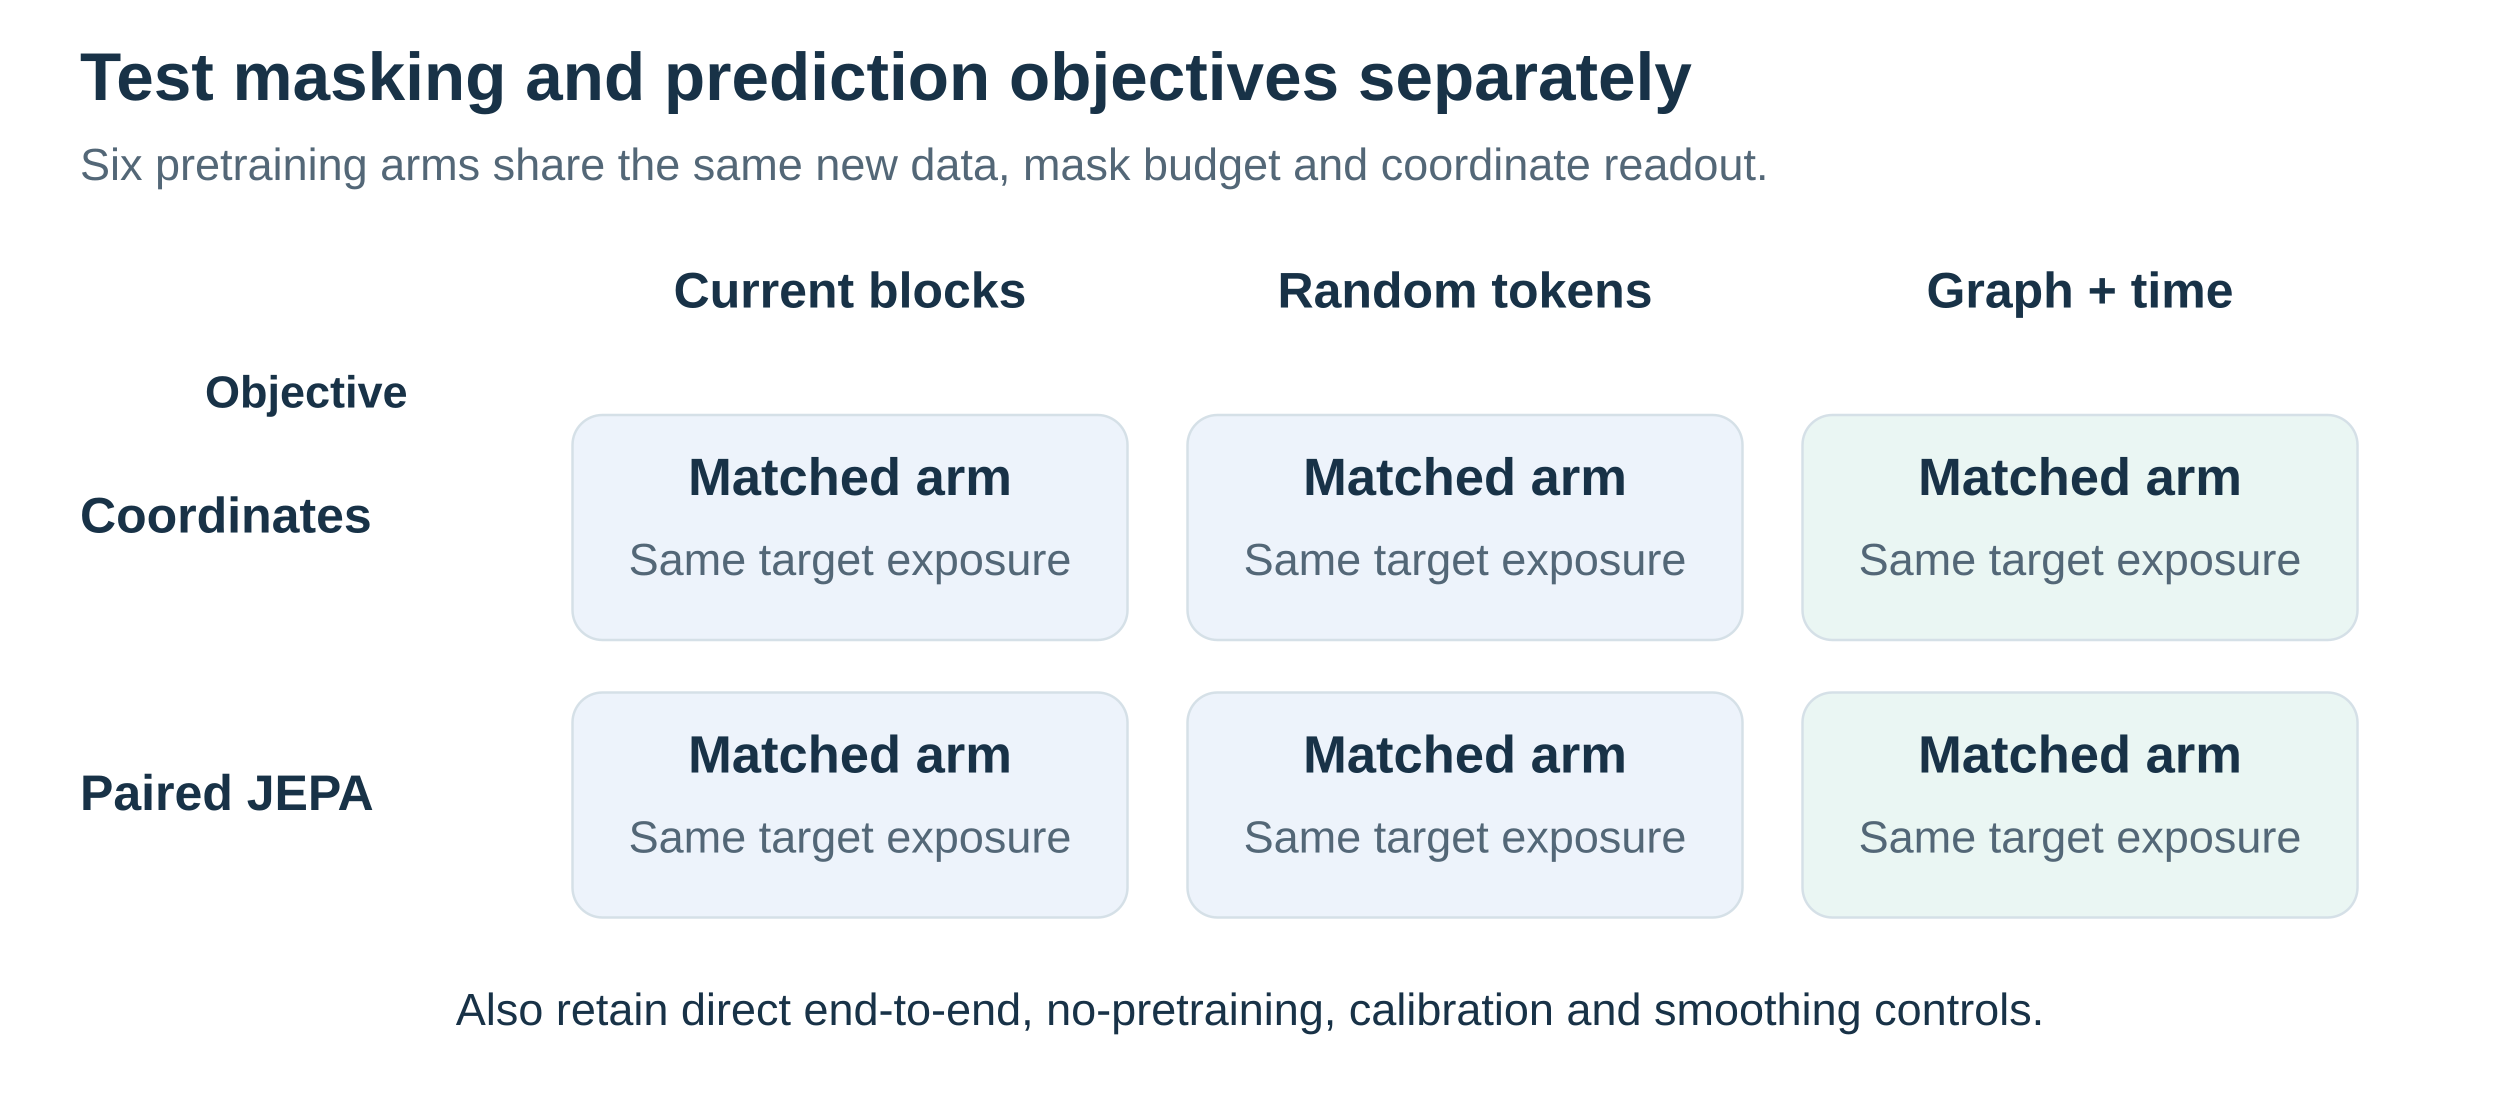
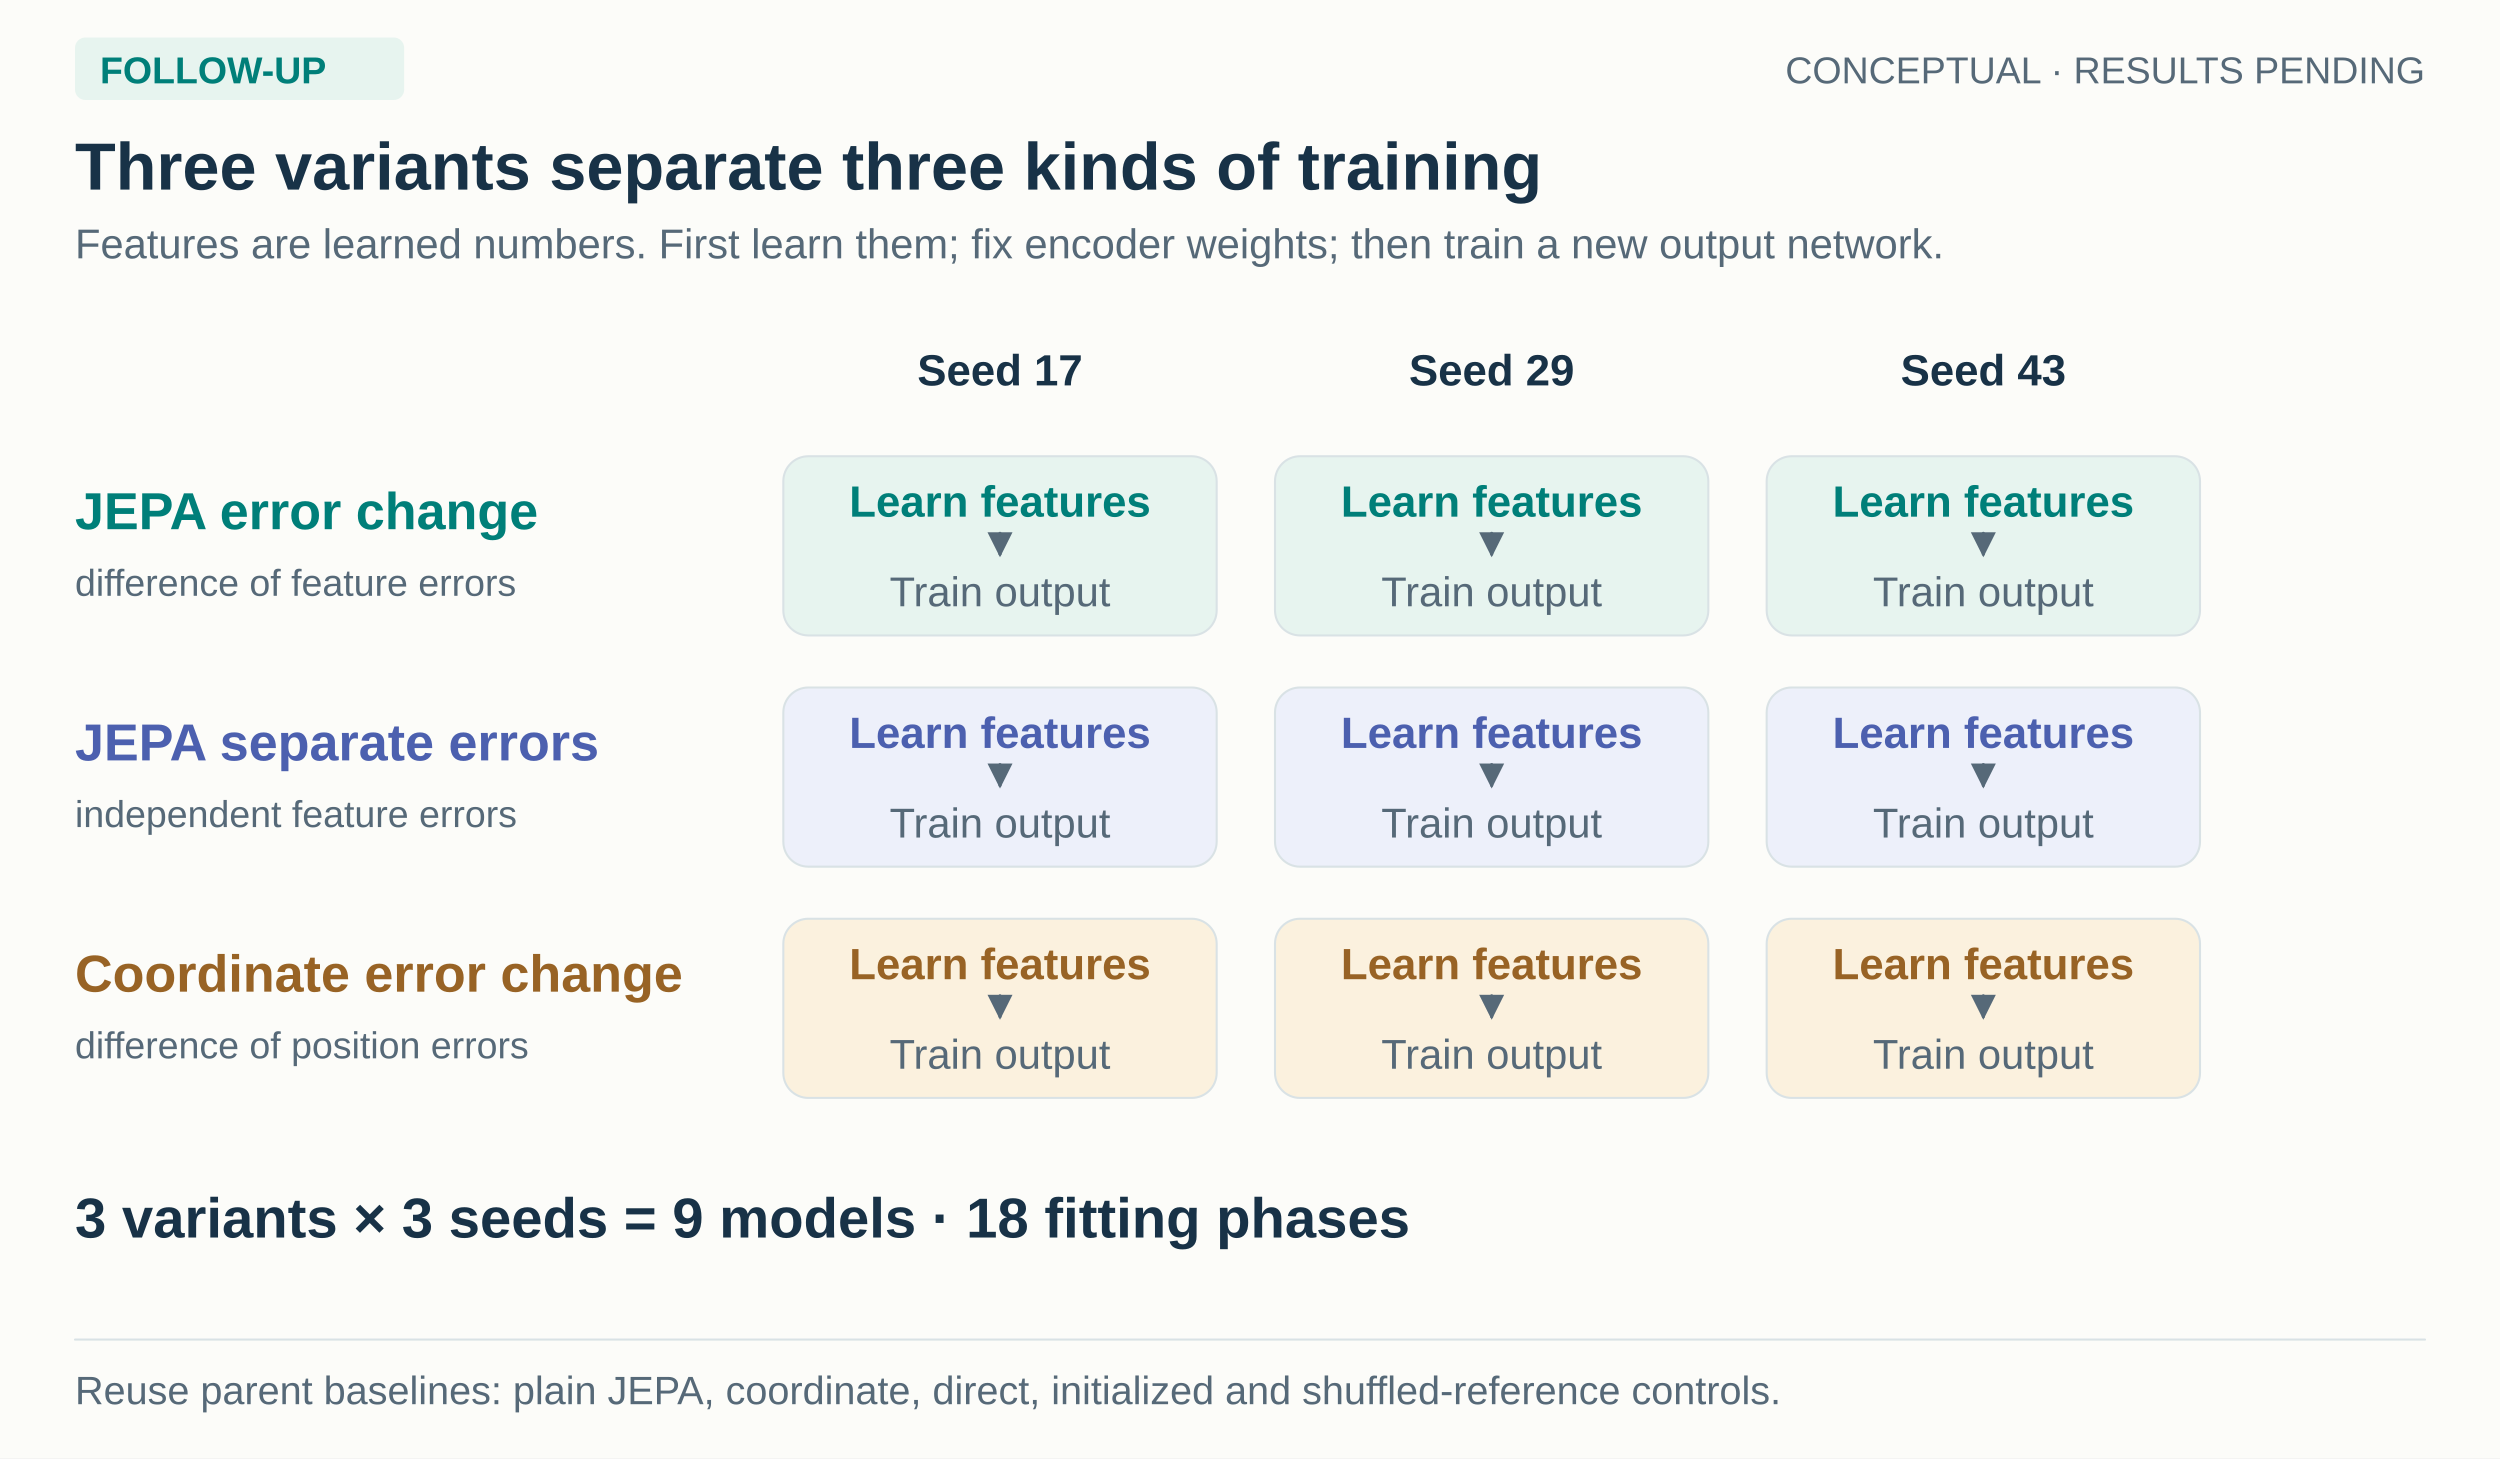
- <svg xmlns="http://www.w3.org/2000/svg" width="1000" height="440" viewBox="0 0 1000 440" role="img" aria-labelledby="title desc">
+ <svg xmlns="http://www.w3.org/2000/svg" width="1200" height="700" viewBox="0 0 1200 700" role="img" aria-labelledby="title desc">
  <defs>
-     <marker id="arrow" markerWidth="7" markerHeight="7" refX="6.5" refY="3.5" orient="auto">
-       <path d="M0 0L7 3.5L0 7" fill="#536777" />
+     <marker id="arrow" markerWidth="8" markerHeight="8" refX="7" refY="4" orient="auto">
+       <path d="M0 0L8 4L0 8" fill="#566978" />
    </marker>
  </defs>
-   <rect width="1000" height="440" fill="white" />
-   <text x="32" y="40" font-family="Arial, sans-serif" font-size="27" fill="#183247" text-anchor="start" font-weight="bold">Test masking and prediction objectives separately</text>
-   <text x="32" y="72" font-family="Arial, sans-serif" font-size="18" fill="#536777" text-anchor="start" font-weight="normal">Six pretraining arms share the same new data, mask budget and coordinate readout.</text>
-   <text x="82" y="163" font-family="Arial, sans-serif" font-size="18" fill="#183247" text-anchor="start" font-weight="bold">Objective</text>
-   <text x="340" y="123" font-family="Arial, sans-serif" font-size="20" fill="#183247" text-anchor="middle" font-weight="bold">Current blocks</text>
-   <text x="586" y="123" font-family="Arial, sans-serif" font-size="20" fill="#183247" text-anchor="middle" font-weight="bold">Random tokens</text>
-   <text x="832" y="123" font-family="Arial, sans-serif" font-size="20" fill="#183247" text-anchor="middle" font-weight="bold">Graph + time</text>
-   <text x="32" y="213" font-family="Arial, sans-serif" font-size="20" fill="#183247" text-anchor="start" font-weight="bold">Coordinates</text>
-   <rect x="229" y="166" width="222" height="90" rx="12" fill="#edf3fb" stroke="#d5e0e7" />
-   <text x="340.0" y="198" font-family="Arial, sans-serif" font-size="21" fill="#183247" text-anchor="middle" font-weight="bold">Matched arm</text>
-   <text x="340.0" y="230" font-family="Arial, sans-serif" font-size="18" fill="#536777" text-anchor="middle" font-weight="normal">Same target exposure</text>
-   <rect x="475" y="166" width="222" height="90" rx="12" fill="#edf3fb" stroke="#d5e0e7" />
-   <text x="586.0" y="198" font-family="Arial, sans-serif" font-size="21" fill="#183247" text-anchor="middle" font-weight="bold">Matched arm</text>
-   <text x="586.0" y="230" font-family="Arial, sans-serif" font-size="18" fill="#536777" text-anchor="middle" font-weight="normal">Same target exposure</text>
-   <rect x="721" y="166" width="222" height="90" rx="12" fill="#eaf6f3" stroke="#d5e0e7" />
-   <text x="832.0" y="198" font-family="Arial, sans-serif" font-size="21" fill="#183247" text-anchor="middle" font-weight="bold">Matched arm</text>
-   <text x="832.0" y="230" font-family="Arial, sans-serif" font-size="18" fill="#536777" text-anchor="middle" font-weight="normal">Same target exposure</text>
-   <text x="32" y="324" font-family="Arial, sans-serif" font-size="20" fill="#183247" text-anchor="start" font-weight="bold">Paired JEPA</text>
-   <rect x="229" y="277" width="222" height="90" rx="12" fill="#edf3fb" stroke="#d5e0e7" />
-   <text x="340.0" y="309" font-family="Arial, sans-serif" font-size="21" fill="#183247" text-anchor="middle" font-weight="bold">Matched arm</text>
-   <text x="340.0" y="341" font-family="Arial, sans-serif" font-size="18" fill="#536777" text-anchor="middle" font-weight="normal">Same target exposure</text>
-   <rect x="475" y="277" width="222" height="90" rx="12" fill="#edf3fb" stroke="#d5e0e7" />
-   <text x="586.0" y="309" font-family="Arial, sans-serif" font-size="21" fill="#183247" text-anchor="middle" font-weight="bold">Matched arm</text>
-   <text x="586.0" y="341" font-family="Arial, sans-serif" font-size="18" fill="#536777" text-anchor="middle" font-weight="normal">Same target exposure</text>
-   <rect x="721" y="277" width="222" height="90" rx="12" fill="#eaf6f3" stroke="#d5e0e7" />
-   <text x="832.0" y="309" font-family="Arial, sans-serif" font-size="21" fill="#183247" text-anchor="middle" font-weight="bold">Matched arm</text>
-   <text x="832.0" y="341" font-family="Arial, sans-serif" font-size="18" fill="#536777" text-anchor="middle" font-weight="normal">Same target exposure</text>
-   <text x="500" y="410" font-family="Arial, sans-serif" font-size="18" fill="#183247" text-anchor="middle" font-weight="normal">Also retain direct end-to-end, no-pretraining, calibration and smoothing controls.</text>
+   <rect width="1200" height="700" fill="#fcfcf9" />
+   <rect x="36" y="18" width="158" height="30" rx="5" fill="#e7f4ef" stroke="none" />
+   <text x="48" y="40" font-family="Arial, sans-serif" font-size="18" fill="#007f79" text-anchor="start" font-weight="bold">FOLLOW-UP</text>
+   <text x="1164" y="40" font-family="Arial, sans-serif" font-size="18" fill="#566978" text-anchor="end" font-weight="normal">CONCEPTUAL · RESULTS PENDING</text>
+   <text x="36" y="91" font-family="Arial, sans-serif" font-size="32" fill="#183247" text-anchor="start" font-weight="bold">Three variants separate three kinds of training</text>
+   <text x="36" y="124" font-family="Arial, sans-serif" font-size="20" fill="#566978" text-anchor="start" font-weight="normal">Features are learned numbers. First learn them; fix encoder weights; then train a new output network.</text>
+   <text x="480" y="185" font-family="Arial, sans-serif" font-size="21" fill="#183247" text-anchor="middle" font-weight="bold">Seed 17</text>
+   <text x="716" y="185" font-family="Arial, sans-serif" font-size="21" fill="#183247" text-anchor="middle" font-weight="bold">Seed 29</text>
+   <text x="952" y="185" font-family="Arial, sans-serif" font-size="21" fill="#183247" text-anchor="middle" font-weight="bold">Seed 43</text>
+   <text x="36" y="254" font-family="Arial, sans-serif" font-size="25" fill="#007f79" text-anchor="start" font-weight="bold">JEPA error change</text>
+   <text x="36" y="286" font-family="Arial, sans-serif" font-size="18" fill="#566978" text-anchor="start" font-weight="normal">difference of feature errors</text>
+   <rect x="376" y="219" width="208" height="86" rx="12" fill="#e7f4ef" stroke="#d9e2e5" />
+   <text x="480" y="248" font-family="Arial, sans-serif" font-size="21" fill="#007f79" text-anchor="middle" font-weight="bold">Learn features</text>
+   <polyline points="480.00,256.00 480.00,266.00" fill="none" stroke="#566978" stroke-width="1.5" stroke-linejoin="round" stroke-linecap="round" marker-end="url(#arrow)" />
+   <text x="480" y="291" font-family="Arial, sans-serif" font-size="20" fill="#566978" text-anchor="middle" font-weight="normal">Train output</text>
+   <rect x="612" y="219" width="208" height="86" rx="12" fill="#e7f4ef" stroke="#d9e2e5" />
+   <text x="716" y="248" font-family="Arial, sans-serif" font-size="21" fill="#007f79" text-anchor="middle" font-weight="bold">Learn features</text>
+   <polyline points="716.00,256.00 716.00,266.00" fill="none" stroke="#566978" stroke-width="1.5" stroke-linejoin="round" stroke-linecap="round" marker-end="url(#arrow)" />
+   <text x="716" y="291" font-family="Arial, sans-serif" font-size="20" fill="#566978" text-anchor="middle" font-weight="normal">Train output</text>
+   <rect x="848" y="219" width="208" height="86" rx="12" fill="#e7f4ef" stroke="#d9e2e5" />
+   <text x="952" y="248" font-family="Arial, sans-serif" font-size="21" fill="#007f79" text-anchor="middle" font-weight="bold">Learn features</text>
+   <polyline points="952.00,256.00 952.00,266.00" fill="none" stroke="#566978" stroke-width="1.5" stroke-linejoin="round" stroke-linecap="round" marker-end="url(#arrow)" />
+   <text x="952" y="291" font-family="Arial, sans-serif" font-size="20" fill="#566978" text-anchor="middle" font-weight="normal">Train output</text>
+   <text x="36" y="365" font-family="Arial, sans-serif" font-size="25" fill="#4c60af" text-anchor="start" font-weight="bold">JEPA separate errors</text>
+   <text x="36" y="397" font-family="Arial, sans-serif" font-size="18" fill="#566978" text-anchor="start" font-weight="normal">independent feature errors</text>
+   <rect x="376" y="330" width="208" height="86" rx="12" fill="#edf0fa" stroke="#d9e2e5" />
+   <text x="480" y="359" font-family="Arial, sans-serif" font-size="21" fill="#4c60af" text-anchor="middle" font-weight="bold">Learn features</text>
+   <polyline points="480.00,367.00 480.00,377.00" fill="none" stroke="#566978" stroke-width="1.5" stroke-linejoin="round" stroke-linecap="round" marker-end="url(#arrow)" />
+   <text x="480" y="402" font-family="Arial, sans-serif" font-size="20" fill="#566978" text-anchor="middle" font-weight="normal">Train output</text>
+   <rect x="612" y="330" width="208" height="86" rx="12" fill="#edf0fa" stroke="#d9e2e5" />
+   <text x="716" y="359" font-family="Arial, sans-serif" font-size="21" fill="#4c60af" text-anchor="middle" font-weight="bold">Learn features</text>
+   <polyline points="716.00,367.00 716.00,377.00" fill="none" stroke="#566978" stroke-width="1.5" stroke-linejoin="round" stroke-linecap="round" marker-end="url(#arrow)" />
+   <text x="716" y="402" font-family="Arial, sans-serif" font-size="20" fill="#566978" text-anchor="middle" font-weight="normal">Train output</text>
+   <rect x="848" y="330" width="208" height="86" rx="12" fill="#edf0fa" stroke="#d9e2e5" />
+   <text x="952" y="359" font-family="Arial, sans-serif" font-size="21" fill="#4c60af" text-anchor="middle" font-weight="bold">Learn features</text>
+   <polyline points="952.00,367.00 952.00,377.00" fill="none" stroke="#566978" stroke-width="1.5" stroke-linejoin="round" stroke-linecap="round" marker-end="url(#arrow)" />
+   <text x="952" y="402" font-family="Arial, sans-serif" font-size="20" fill="#566978" text-anchor="middle" font-weight="normal">Train output</text>
+   <text x="36" y="476" font-family="Arial, sans-serif" font-size="25" fill="#986325" text-anchor="start" font-weight="bold">Coordinate error change</text>
+   <text x="36" y="508" font-family="Arial, sans-serif" font-size="18" fill="#566978" text-anchor="start" font-weight="normal">difference of position errors</text>
+   <rect x="376" y="441" width="208" height="86" rx="12" fill="#fbf1de" stroke="#d9e2e5" />
+   <text x="480" y="470" font-family="Arial, sans-serif" font-size="21" fill="#986325" text-anchor="middle" font-weight="bold">Learn features</text>
+   <polyline points="480.00,478.00 480.00,488.00" fill="none" stroke="#566978" stroke-width="1.5" stroke-linejoin="round" stroke-linecap="round" marker-end="url(#arrow)" />
+   <text x="480" y="513" font-family="Arial, sans-serif" font-size="20" fill="#566978" text-anchor="middle" font-weight="normal">Train output</text>
+   <rect x="612" y="441" width="208" height="86" rx="12" fill="#fbf1de" stroke="#d9e2e5" />
+   <text x="716" y="470" font-family="Arial, sans-serif" font-size="21" fill="#986325" text-anchor="middle" font-weight="bold">Learn features</text>
+   <polyline points="716.00,478.00 716.00,488.00" fill="none" stroke="#566978" stroke-width="1.5" stroke-linejoin="round" stroke-linecap="round" marker-end="url(#arrow)" />
+   <text x="716" y="513" font-family="Arial, sans-serif" font-size="20" fill="#566978" text-anchor="middle" font-weight="normal">Train output</text>
+   <rect x="848" y="441" width="208" height="86" rx="12" fill="#fbf1de" stroke="#d9e2e5" />
+   <text x="952" y="470" font-family="Arial, sans-serif" font-size="21" fill="#986325" text-anchor="middle" font-weight="bold">Learn features</text>
+   <polyline points="952.00,478.00 952.00,488.00" fill="none" stroke="#566978" stroke-width="1.5" stroke-linejoin="round" stroke-linecap="round" marker-end="url(#arrow)" />
+   <text x="952" y="513" font-family="Arial, sans-serif" font-size="20" fill="#566978" text-anchor="middle" font-weight="normal">Train output</text>
+   <text x="36" y="594" font-family="Arial, sans-serif" font-size="27" fill="#183247" text-anchor="start" font-weight="bold">3 variants × 3 seeds = 9 models · 18 fitting phases</text>
+   <polyline points="36.00,643.00 1164.00,643.00" fill="none" stroke="#d9e2e5" stroke-width="1" stroke-linejoin="round" stroke-linecap="round" />
+   <text x="36" y="674" font-family="Arial, sans-serif" font-size="19" fill="#566978" text-anchor="start" font-weight="normal">Reuse parent baselines: plain JEPA, coordinate, direct, initialized and shuffled-reference controls.</text>
</svg>
